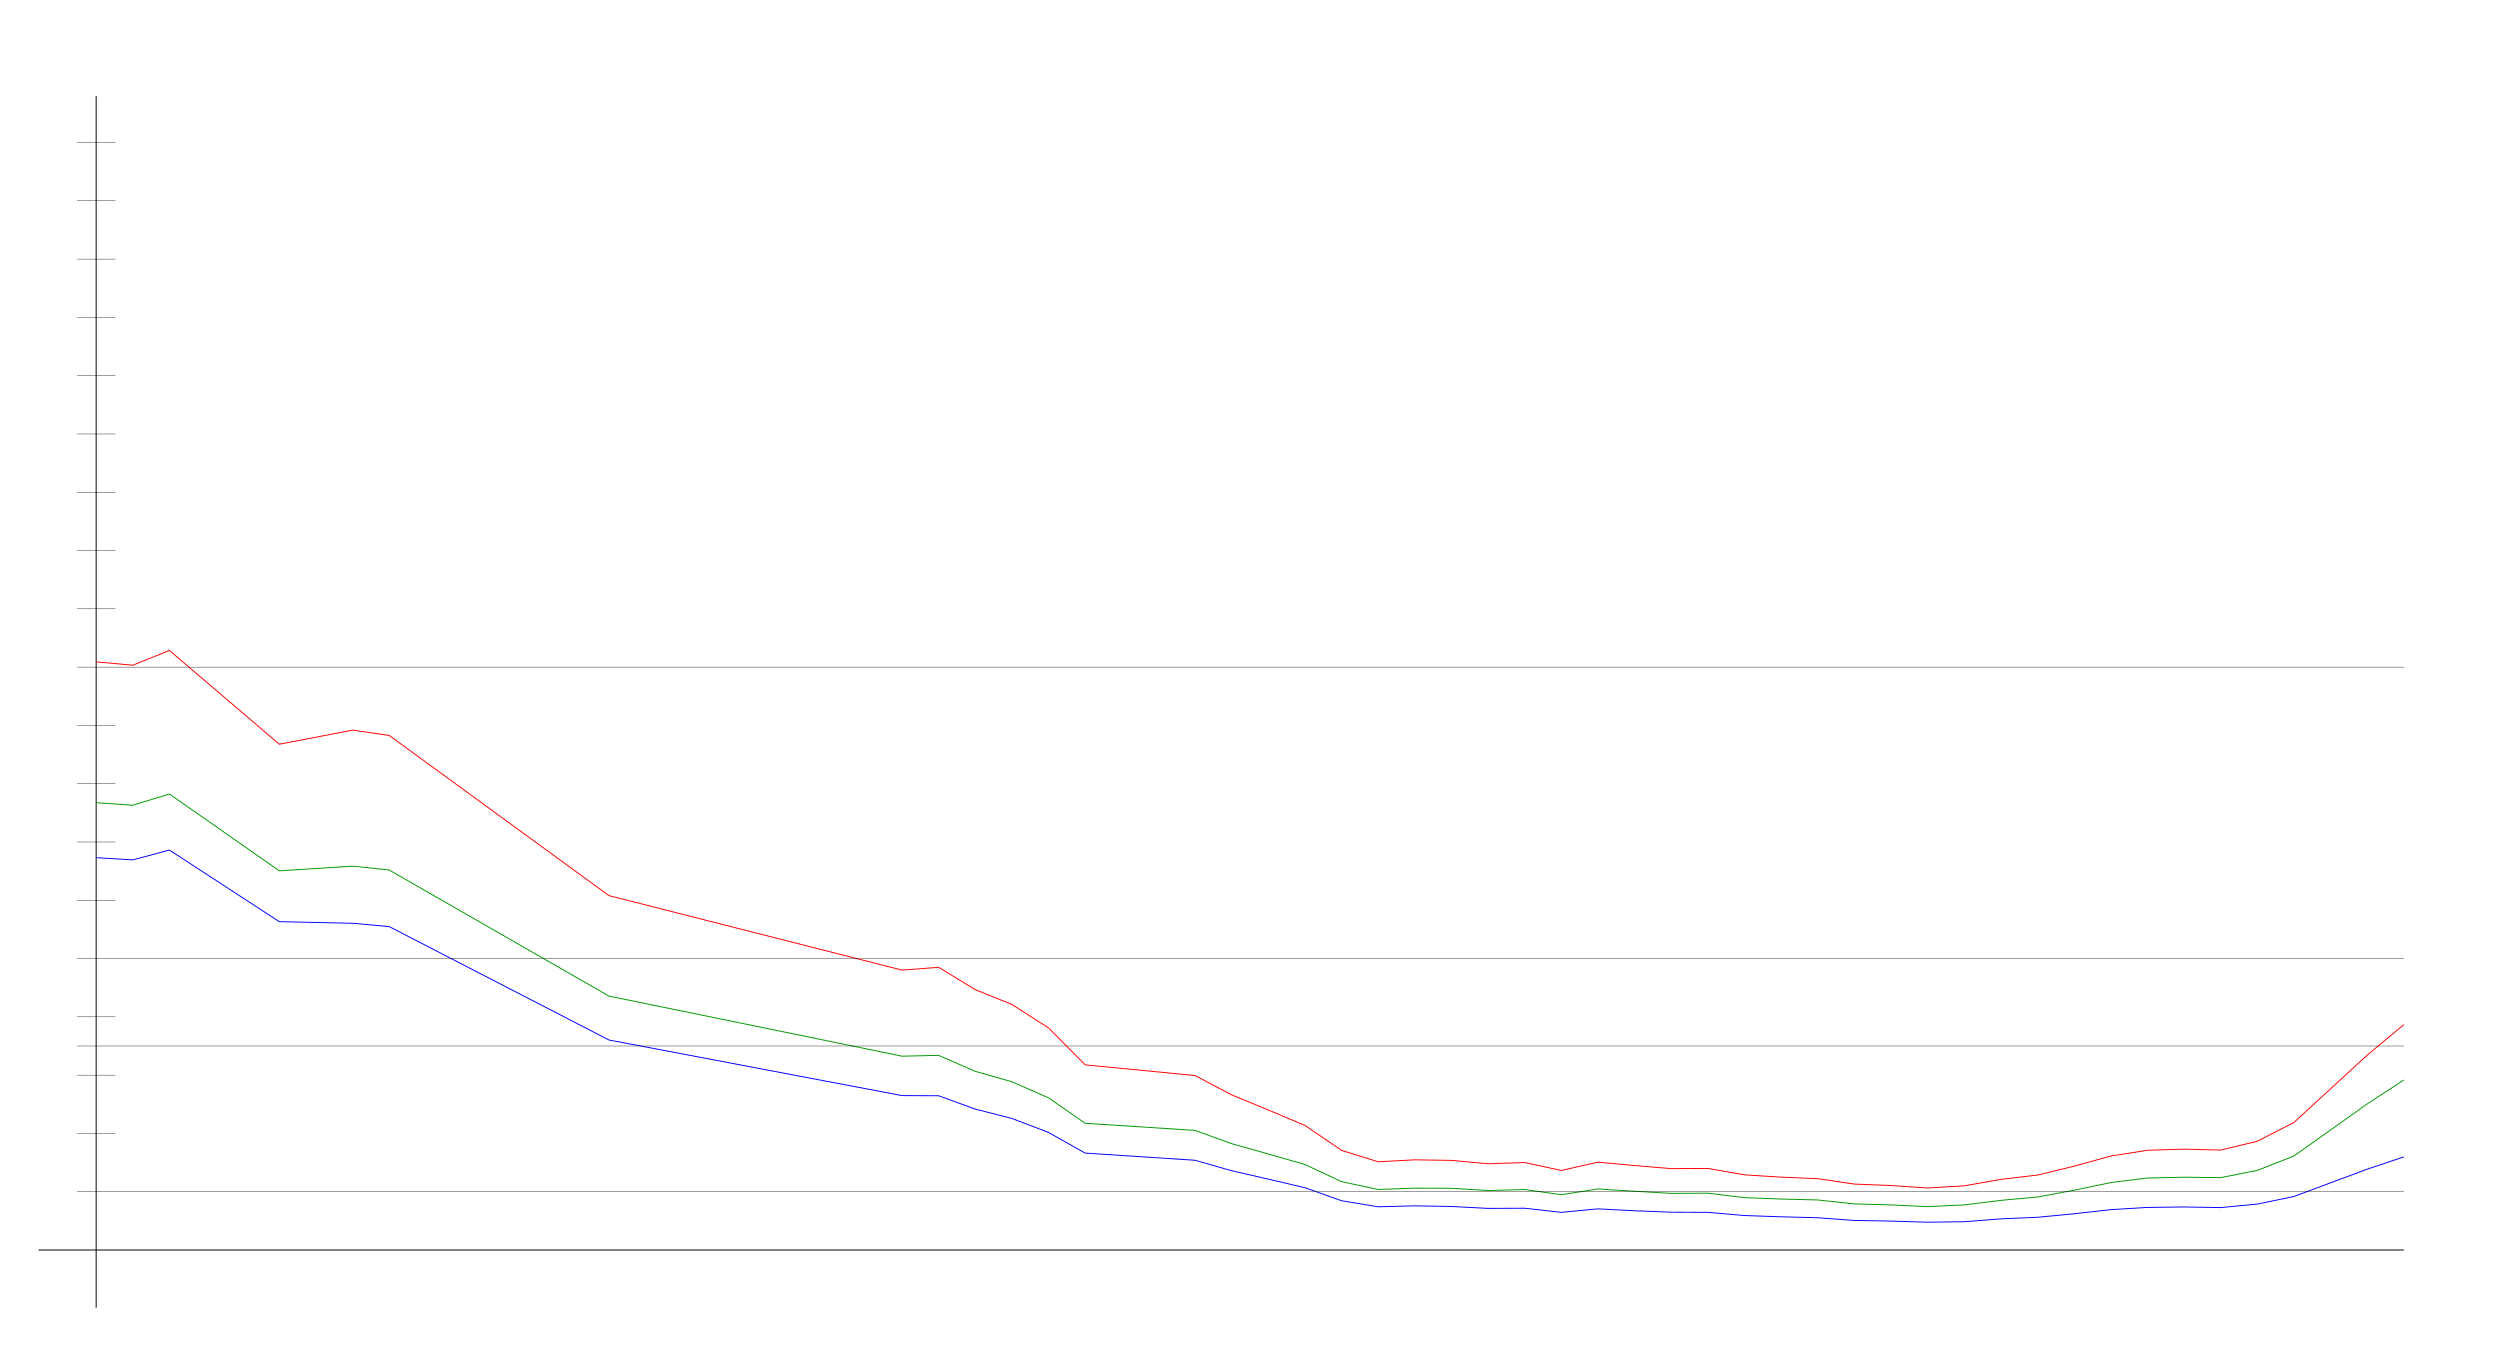
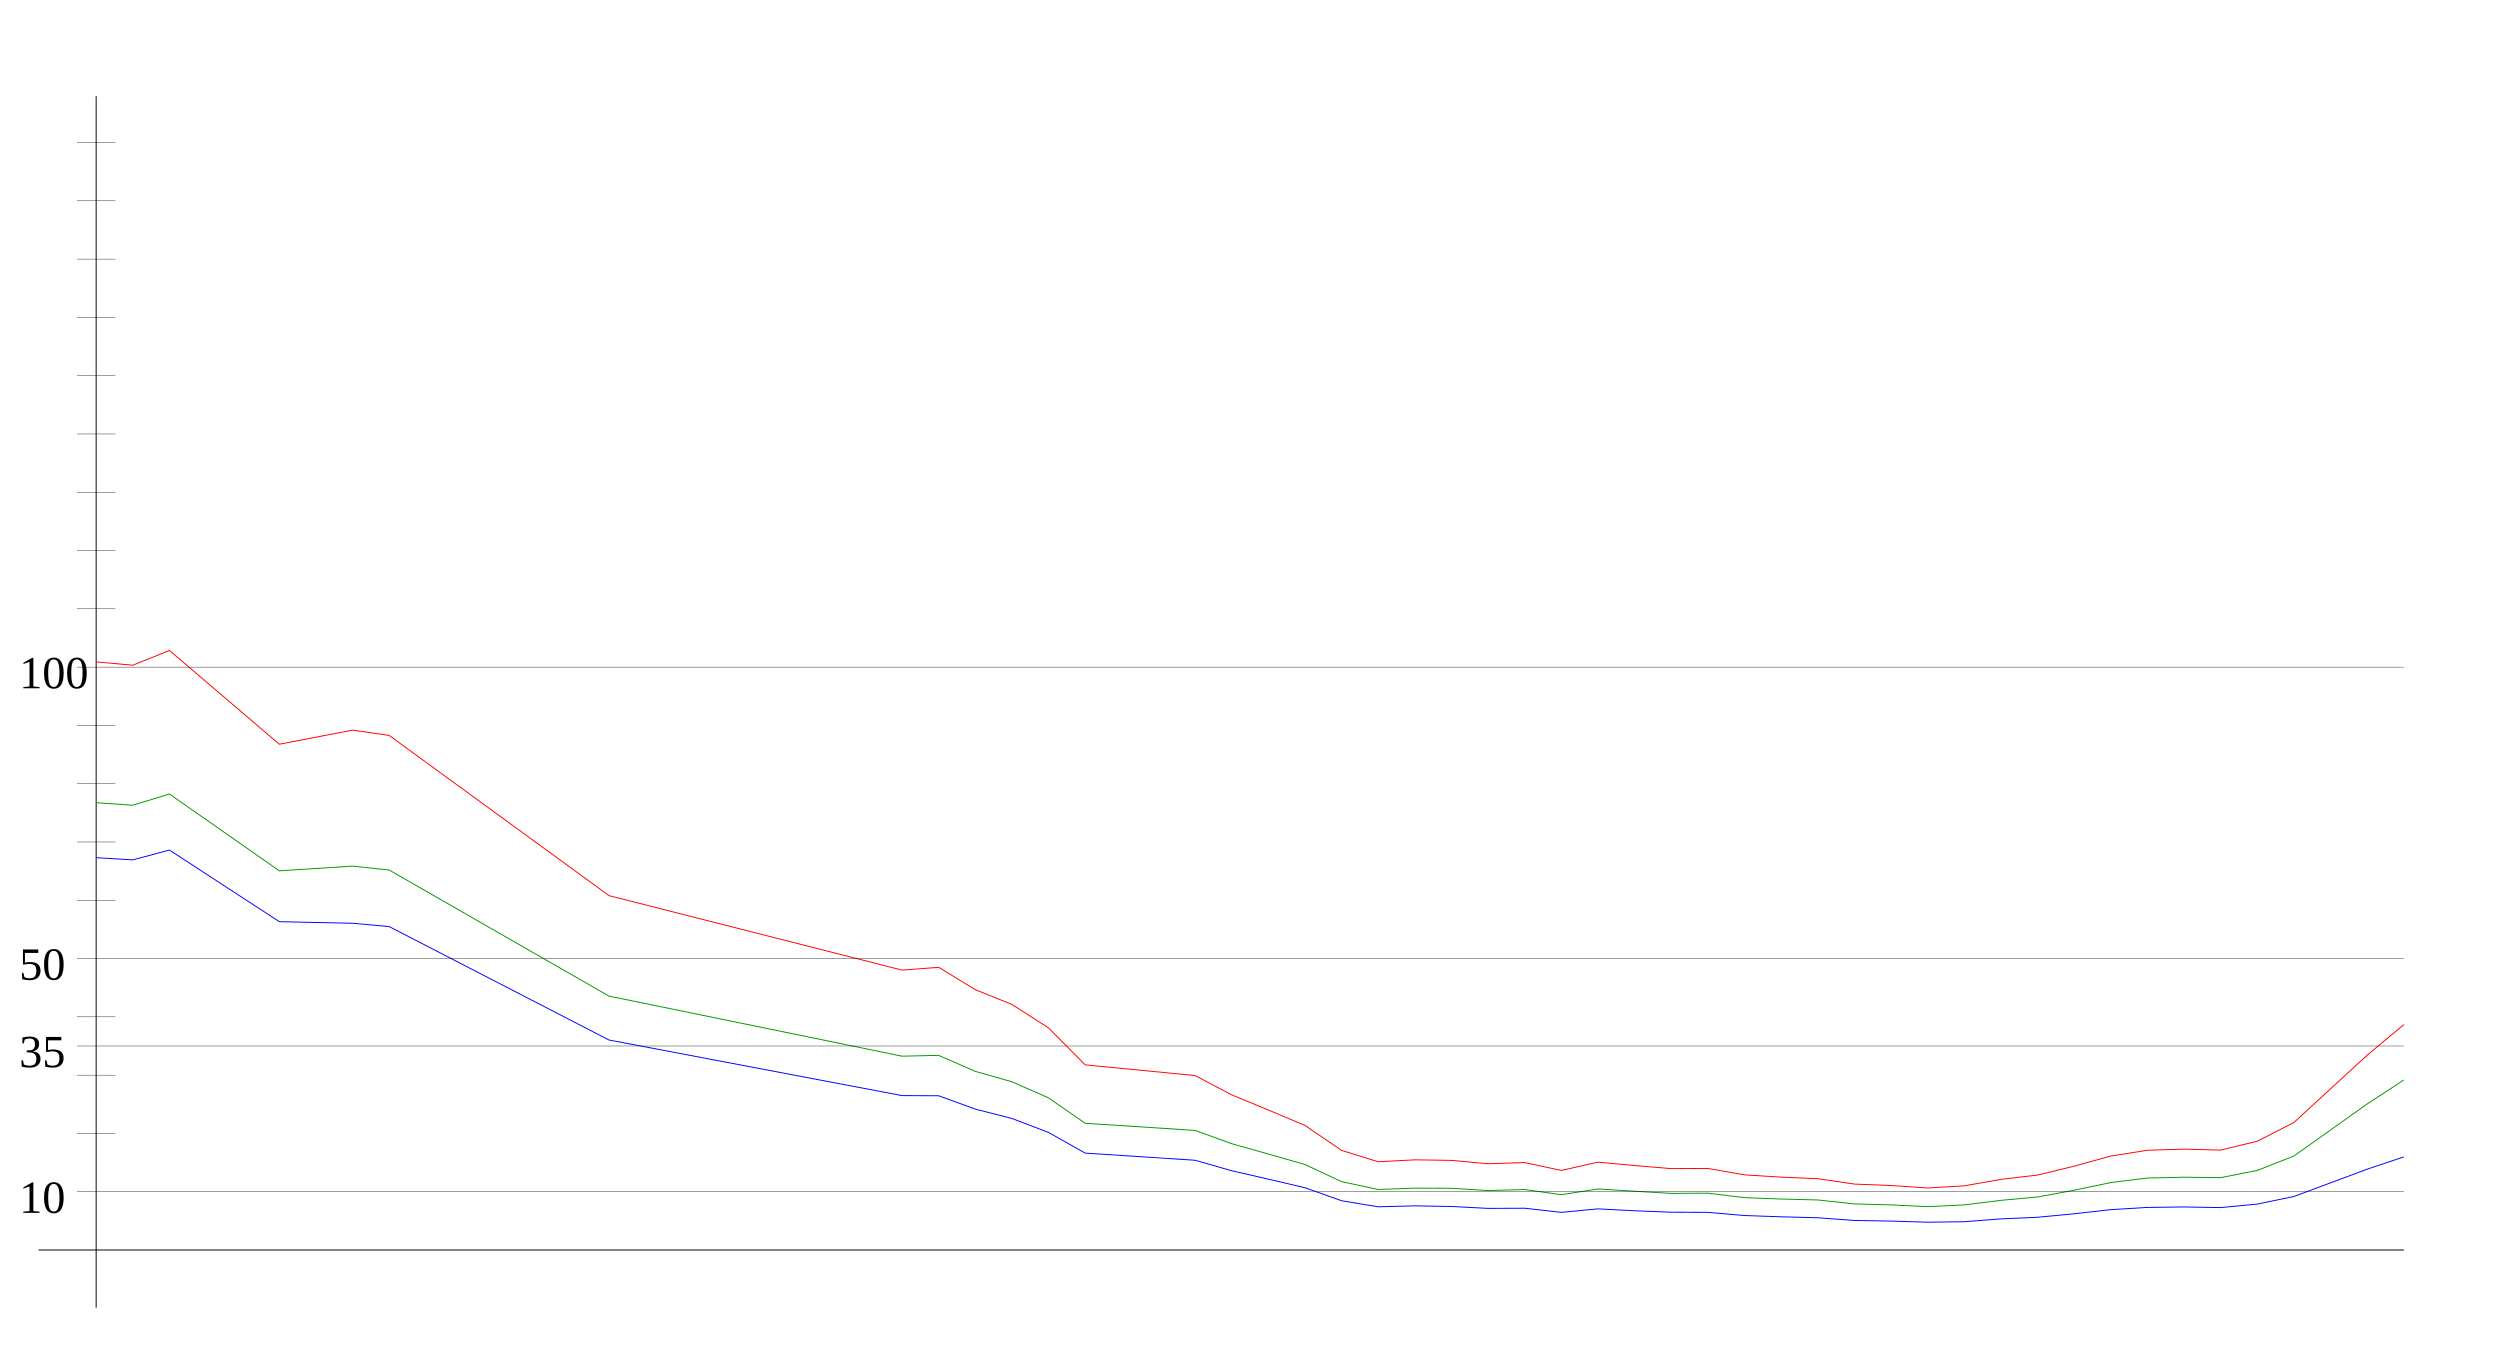
<svg xmlns="http://www.w3.org/2000/svg" width="650" height="350" version="1.1" id="sparkleline_DE-BE">
  <g id="layer1">
    <path style="fill:none;stroke:#000000;stroke-width:0.25px;" d="M 25,340 25,25" id="vertical_axis" />
    <path style="fill:none;stroke:#000000;stroke-width:0.25px;" d="M 10,325 625,325" id="horizontal_axis" />
-     <path style="fill:none;stroke:#0000ff;stroke-width:0.25px;" d="M 25.0,222.99 34.524,223.569 44.048,221.008 72.619,239.634 91.667,240.047 101.19,240.914 158.333,270.402 234.524,284.857 244.048,284.898 253.571,288.367 263.095,290.804 272.619,294.438 282.143,299.807 310.714,301.666 320.238,304.392 329.762,306.58 339.286,308.811 348.81,312.197 358.333,313.767 367.857,313.519 377.381,313.684 386.905,314.18 396.429,314.138 405.952,315.212 415.476,314.303 425.0,314.799 434.524,315.171 444.048,315.212 453.571,316.038 463.095,316.368 472.619,316.616 482.143,317.318 491.667,317.483 501.19,317.773 510.714,317.649 520.238,316.905 529.762,316.492 539.286,315.584 548.81,314.51 558.333,313.932 567.857,313.808 577.381,313.973 586.905,313.064 596.429,311.082 615.476,303.979 625.0,300.799" id="cases7_100k" />
-     <path style="fill:none;stroke:#009900;stroke-width:0.25px;" d="M 25.0,208.7 34.524,209.359 44.048,206.44 72.619,226.414 91.667,225.191 101.19,226.21 158.333,258.988 234.524,274.606 244.048,274.396 253.571,278.551 263.095,281.258 272.619,285.445 282.143,292.056 310.714,293.911 320.238,297.358 329.762,300.046 339.286,302.778 348.81,307.235 358.333,309.264 367.857,308.917 377.381,308.952 386.905,309.541 396.429,309.278 405.952,310.624 415.476,309.129 425.0,309.722 434.524,310.279 444.048,310.225 453.571,311.381 463.095,311.748 472.619,311.991 482.143,313.017 491.667,313.275 501.19,313.726 510.714,313.276 520.238,312.09 529.762,311.221 539.286,309.453 548.81,307.463 558.333,306.283 567.857,306.073 577.381,306.184 586.905,304.3 596.429,300.558 615.476,287.021 625.0,280.789" id="cases7_100k_nofullvac" />
-     <path style="fill:none;stroke:#ff0000;stroke-width:0.25px;" d="M 25.0,172.089 34.524,172.955 44.048,169.117 72.619,193.497 91.667,189.834 101.19,191.214 158.333,232.865 234.524,252.228 244.048,251.5 253.571,257.313 263.095,261.158 272.619,267.258 282.143,276.866 310.714,279.644 320.238,284.671 329.762,288.599 339.286,292.616 348.81,299.101 358.333,302.061 367.857,301.555 377.381,301.696 386.905,302.579 396.429,302.264 405.952,304.318 415.476,302.159 425.0,303.04 434.524,303.84 444.048,303.793 453.571,305.463 463.095,306.054 472.619,306.459 482.143,307.86 491.667,308.229 501.19,308.874 510.714,308.322 520.238,306.636 529.762,305.514 539.286,303.21 548.81,300.568 558.333,299.066 567.857,298.775 577.381,299.023 586.905,296.712 596.429,291.836 615.476,274.332 625.0,266.394" id="cases7_100k_novac" />
+     <path style="fill:none;stroke:#0000ff;stroke-width:0.25px;" d="M 25.0,222.99  34.524,223.569 44.048,221.008 72.619,239.634 91.667,240.047 101.19,240.914 158.333,270.402 234.524,284.857 244.048,284.898 253.571,288.367 263.095,290.804  272.619,294.438 282.143,299.807 310.714,301.666 320.238,304.392 329.762,306.58 339.286,308.811 348.81,312.197 358.333,313.767 367.857,313.519 377.381,313.684  386.905,314.18 396.429,314.138 405.952,315.212 415.476,314.303 425.0,314.799 434.524,315.171 444.048,315.212 453.571,316.038 463.095,316.368 472.619,316.616  482.143,317.318 491.667,317.483 501.19,317.773 510.714,317.649 520.238,316.905 529.762,316.492 539.286,315.584 548.81,314.51 558.333,313.932 567.857,313.808  577.381,313.973 586.905,313.064 596.429,311.082 615.476,303.979 625.0,300.799" id="cases7_100k" />
+     <path style="fill:none;stroke:#009900;stroke-width:0.25px;" d="M 25.0,208.7  34.524,209.359 44.048,206.44 72.619,226.414 91.667,225.191 101.19,226.21 158.333,258.988 234.524,274.606 244.048,274.396 253.571,278.551 263.095,281.258  272.619,285.445 282.143,292.056 310.714,293.911 320.238,297.358 329.762,300.046 339.286,302.778 348.81,307.235 358.333,309.264 367.857,308.917 377.381,308.952  386.905,309.541 396.429,309.278 405.952,310.624 415.476,309.129 425.0,309.722 434.524,310.279 444.048,310.225 453.571,311.381 463.095,311.748 472.619,311.991  482.143,313.017 491.667,313.275 501.19,313.726 510.714,313.276 520.238,312.09 529.762,311.221 539.286,309.453 548.81,307.463 558.333,306.283 567.857,306.073  577.381,306.184 586.905,304.3 596.429,300.558 615.476,287.021 625.0,280.789" id="cases7_100k_nofullvac" />
+     <path style="fill:none;stroke:#ff0000;stroke-width:0.25px;" d="M 25.0,172.089  34.524,172.955 44.048,169.117 72.619,193.497 91.667,189.834 101.19,191.214 158.333,232.865 234.524,252.228 244.048,251.5 253.571,257.313 263.095,261.158  272.619,267.258 282.143,276.866 310.714,279.644 320.238,284.671 329.762,288.599 339.286,292.616 348.81,299.101 358.333,302.061 367.857,301.555 377.381,301.696  386.905,302.579 396.429,302.264 405.952,304.318 415.476,302.159 425.0,303.04 434.524,303.84 444.048,303.793 453.571,305.463 463.095,306.054 472.619,306.459  482.143,307.86 491.667,308.229 501.19,308.874 510.714,308.322 520.238,306.636 529.762,305.514 539.286,303.21 548.81,300.568 558.333,299.066 567.857,298.775  577.381,299.023 586.905,296.712 596.429,291.836 615.476,274.332 625.0,266.394" id="cases7_100k_novac" />
    <path style="fill:none;stroke:#000000;stroke-width:0.1px;" d="M 20,309.845 625,309.845" id="yaxis_10" />
+     <text xml:space="preserve" style="font-size:12px" x="5" y="315.345" id="hline_caption10">
+       <tspan id="hline_caption_10" x="5" y="315.345">10</tspan>
+     </text>
    <path style="fill:none;stroke:#000000;stroke-width:0.1px;" d="M 20,294.69 30,294.69" id="yaxis_20" />
    <path style="fill:none;stroke:#000000;stroke-width:0.1px;" d="M 20,279.536 30,279.536" id="yaxis_30" />
    <path style="fill:none;stroke:#000000;stroke-width:0.1px;" d="M 20,271.958 625,271.958" id="yaxis_35" />
+     <text xml:space="preserve" style="font-size:12px" x="5" y="277.458" id="hline_caption35">
+       <tspan id="hline_caption_35" x="5" y="277.458">35</tspan>
+     </text>
    <path style="fill:none;stroke:#000000;stroke-width:0.1px;" d="M 20,264.381 30,264.381" id="yaxis_40" />
    <path style="fill:none;stroke:#000000;stroke-width:0.1px;" d="M 20,249.226 625,249.226" id="yaxis_50" />
+     <text xml:space="preserve" style="font-size:12px" x="5" y="254.726" id="hline_caption50">
+       <tspan id="hline_caption_50" x="5" y="254.726">50</tspan>
+     </text>
    <path style="fill:none;stroke:#000000;stroke-width:0.1px;" d="M 20,234.071 30,234.071" id="yaxis_60" />
    <path style="fill:none;stroke:#000000;stroke-width:0.1px;" d="M 20,218.916 30,218.916" id="yaxis_70" />
    <path style="fill:none;stroke:#000000;stroke-width:0.1px;" d="M 20,203.762 30,203.762" id="yaxis_80" />
    <path style="fill:none;stroke:#000000;stroke-width:0.1px;" d="M 20,188.607 30,188.607" id="yaxis_90" />
    <path style="fill:none;stroke:#000000;stroke-width:0.1px;" d="M 20,173.452 625,173.452" id="yaxis_100" />
+     <text xml:space="preserve" style="font-size:12px" x="5" y="178.952" id="hline_caption100">
+       <tspan id="hline_caption_100" x="5" y="178.952">100</tspan>
+     </text>
    <path style="fill:none;stroke:#000000;stroke-width:0.1px;" d="M 20,158.297 30,158.297" id="yaxis_110" />
    <path style="fill:none;stroke:#000000;stroke-width:0.1px;" d="M 20,143.142 30,143.142" id="yaxis_120" />
    <path style="fill:none;stroke:#000000;stroke-width:0.1px;" d="M 20,127.988 30,127.988" id="yaxis_130" />
    <path style="fill:none;stroke:#000000;stroke-width:0.1px;" d="M 20,112.833 30,112.833" id="yaxis_140" />
    <path style="fill:none;stroke:#000000;stroke-width:0.1px;" d="M 20,97.678 30,97.678" id="yaxis_150" />
    <path style="fill:none;stroke:#000000;stroke-width:0.1px;" d="M 20,82.523 30,82.523" id="yaxis_160" />
    <path style="fill:none;stroke:#000000;stroke-width:0.1px;" d="M 20,67.368 30,67.368" id="yaxis_170" />
    <path style="fill:none;stroke:#000000;stroke-width:0.1px;" d="M 20,52.214 30,52.214" id="yaxis_180" />
    <path style="fill:none;stroke:#000000;stroke-width:0.1px;" d="M 20,37.059 30,37.059" id="yaxis_190" />
  </g>
</svg>
